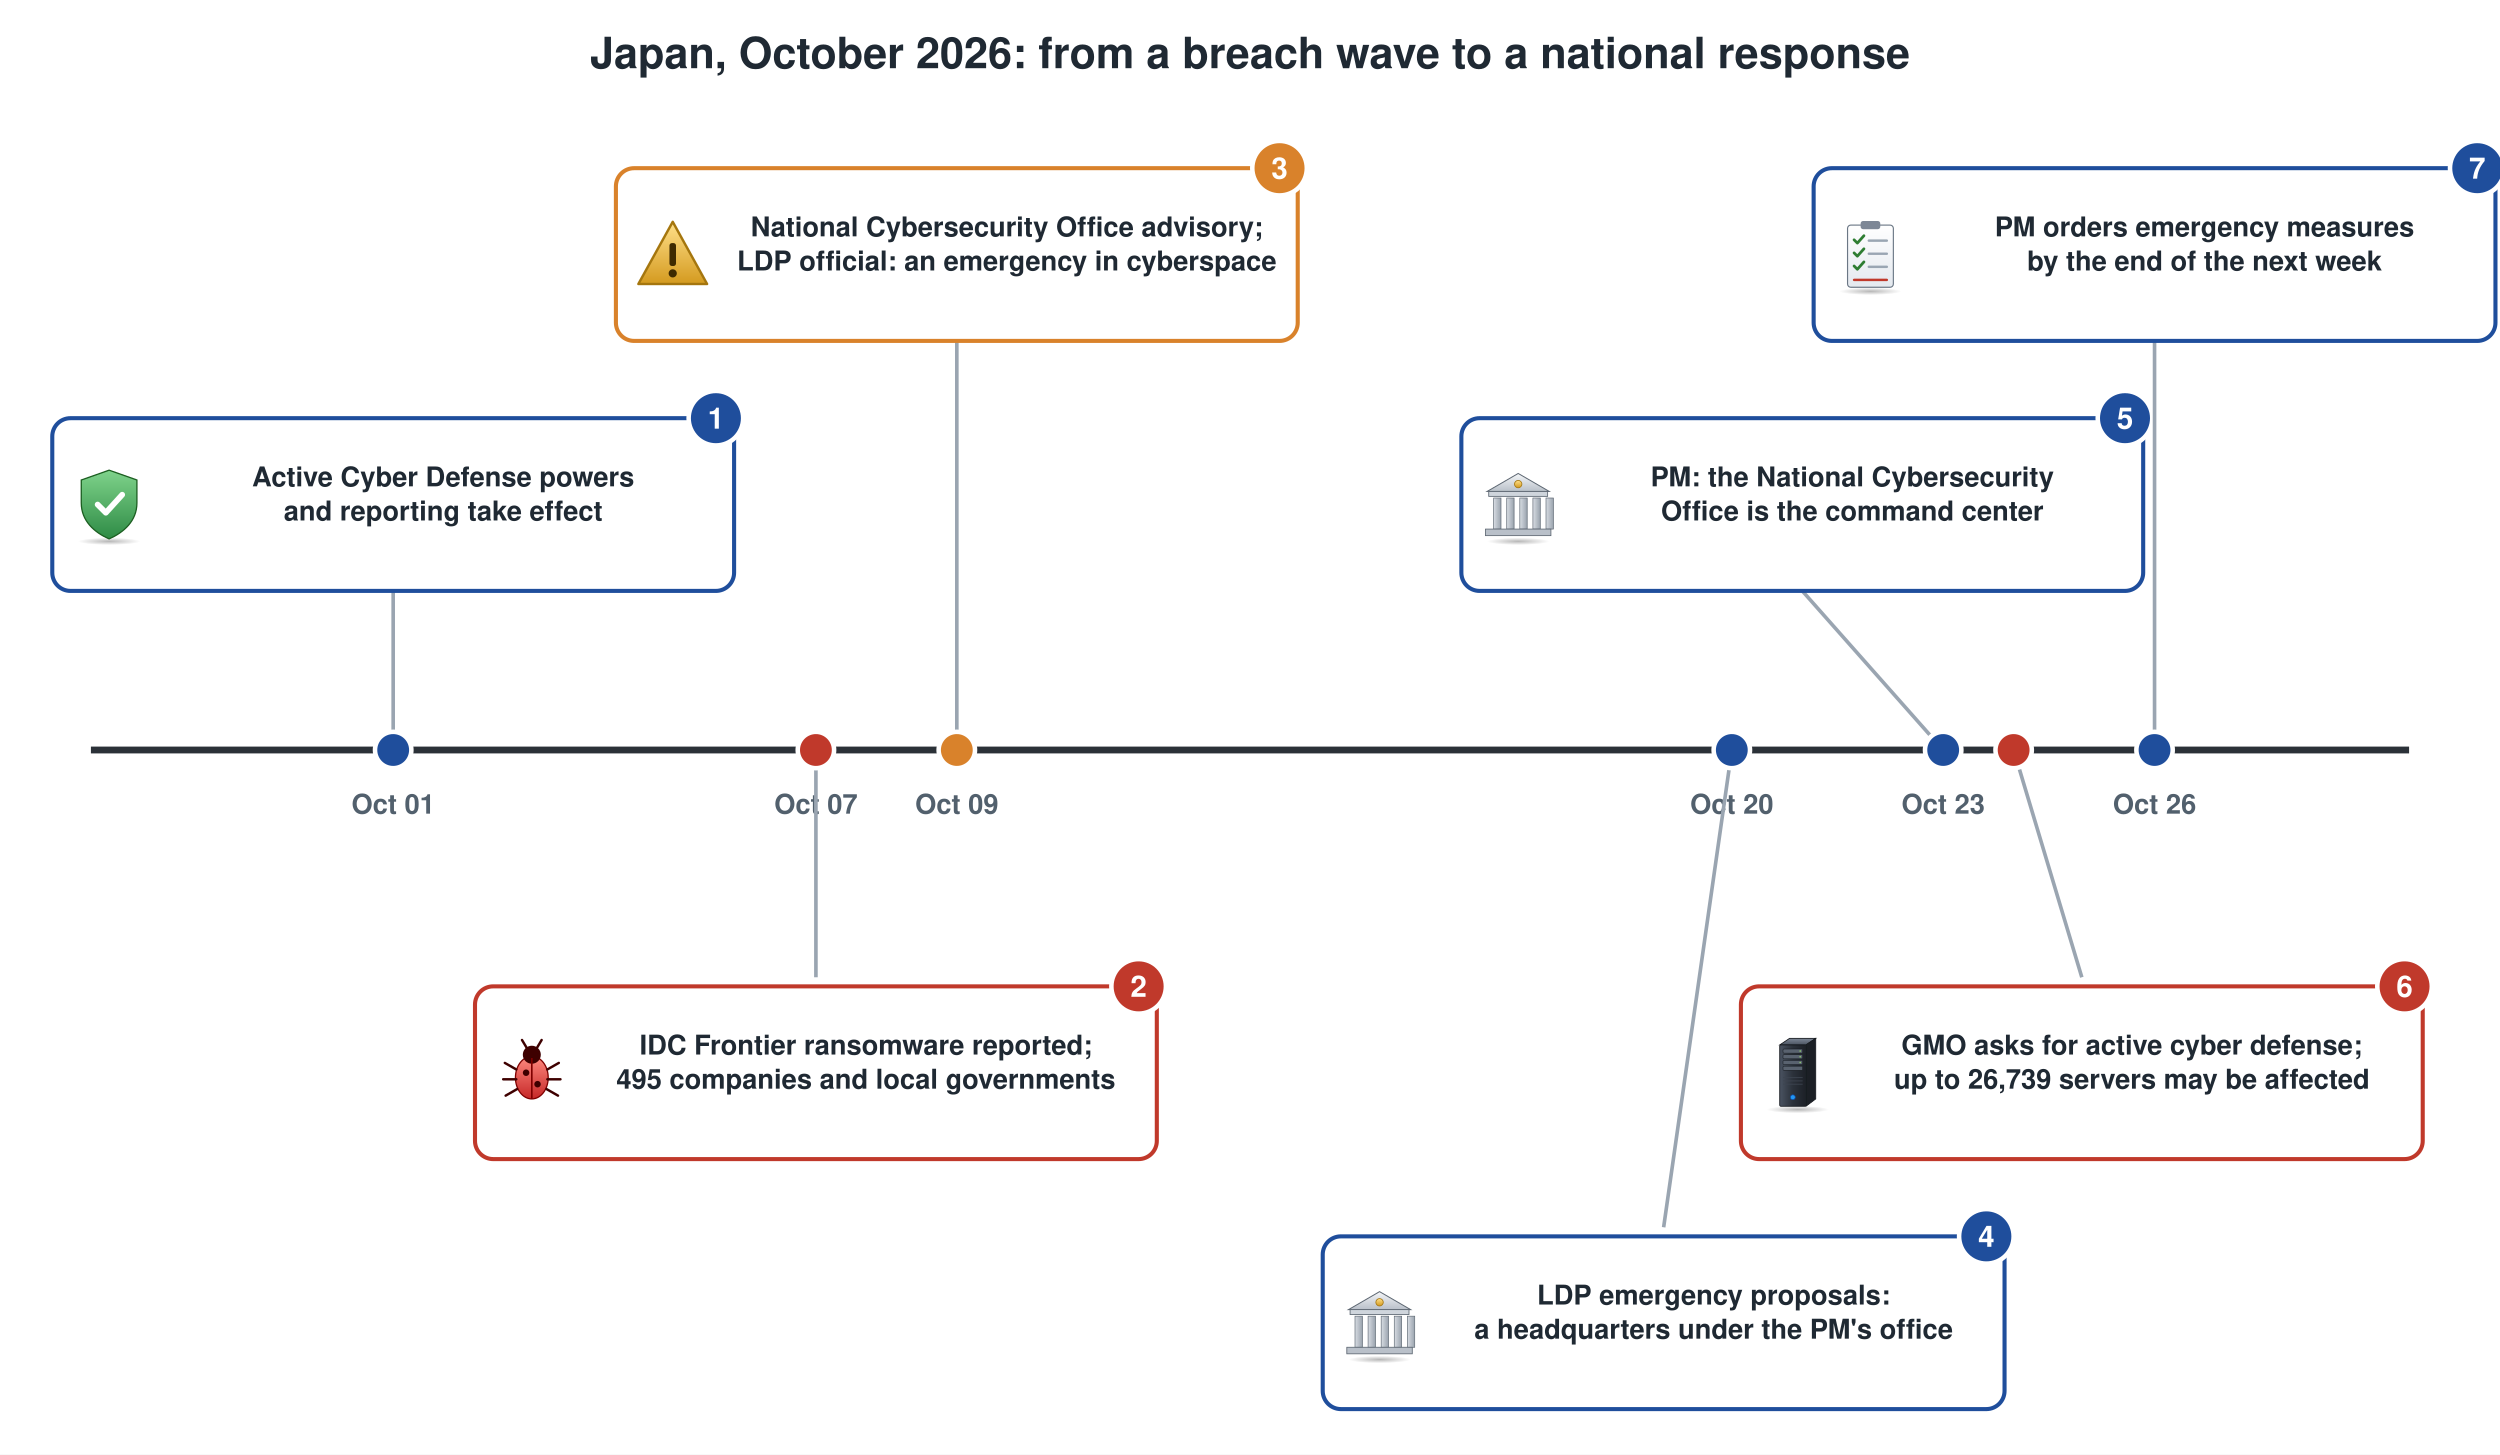
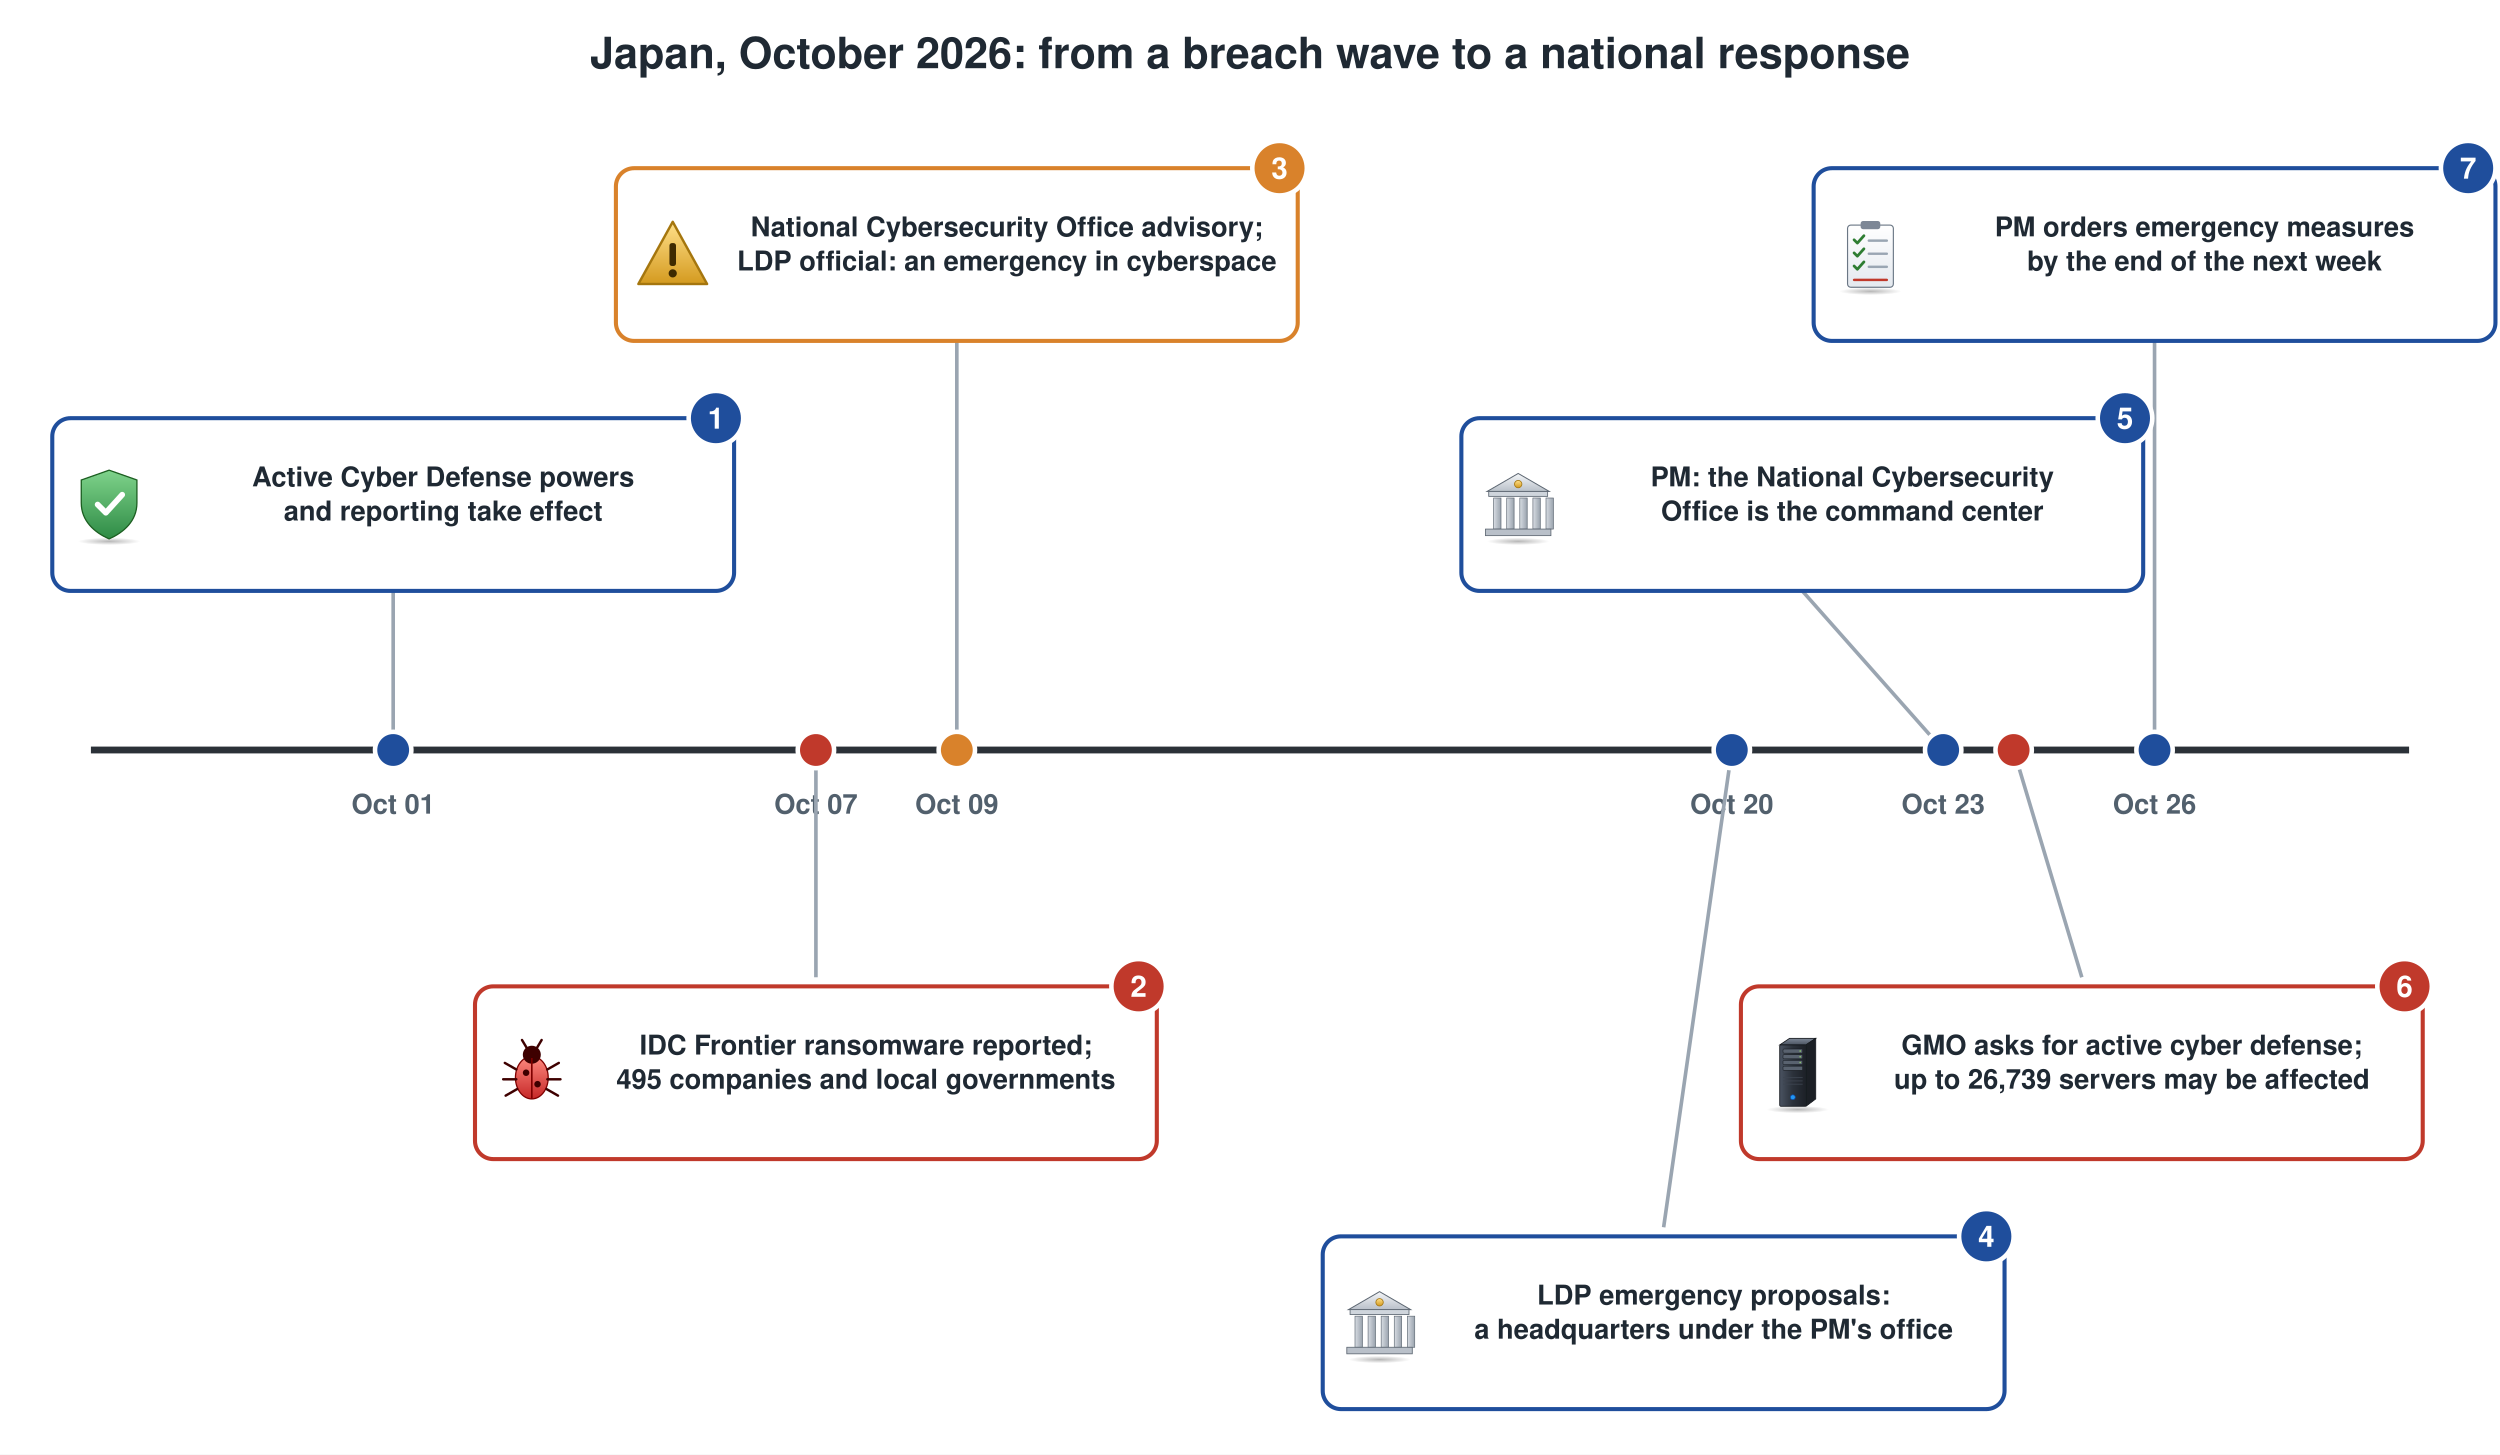
<svg xmlns="http://www.w3.org/2000/svg" viewBox="0 0 1100 640" width="1100" height="640" role="img" aria-labelledby="t d">
  <style>@media (prefers-reduced-motion: no-preference){.st{animation:fig-in .7s ease-out both}.s1{animation-delay:0.00s}.s2{animation-delay:0.90s}.s3{animation-delay:1.80s}.s4{animation-delay:2.70s}.s5{animation-delay:3.60s}.s6{animation-delay:4.50s}.s7{animation-delay:5.40s}}@keyframes fig-in{from{opacity:0}to{opacity:1}}</style>
  <defs>
    <linearGradient id="g-box" x1="0" y1="0" x2="0" y2="1">
      <stop offset="0" stop-color="#f3f8fe" />
      <stop offset="1" stop-color="#c9ddf4" />
    </linearGradient>
    <filter id="f-drop" x="-10%" y="-10%" width="130%" height="140%">
      <feDropShadow dx="1.5" dy="2" stdDeviation="1.6" flood-color="#000" flood-opacity=".18" />
    </filter>
    <linearGradient id="g-steel" x1="0" y1="0" x2="1" y2="0">
      <stop offset="0" stop-color="#4a5361" />
      <stop offset=".5" stop-color="#2b313a" />
      <stop offset="1" stop-color="#1c2027" />
    </linearGradient>
    <linearGradient id="g-steel-top" x1="0" y1="0" x2="0" y2="1">
      <stop offset="0" stop-color="#7d8796" />
      <stop offset="1" stop-color="#4a5361" />
    </linearGradient>
    <linearGradient id="g-silver" x1="0" y1="0" x2="0" y2="1">
      <stop offset="0" stop-color="#f4f6f8" />
      <stop offset="1" stop-color="#b9c0c9" />
    </linearGradient>
    <linearGradient id="g-silver-side" x1="0" y1="0" x2="1" y2="0">
      <stop offset="0" stop-color="#d8dde3" />
      <stop offset="1" stop-color="#9aa3ae" />
    </linearGradient>
    <linearGradient id="g-screen" x1="0" y1="0" x2="1" y2="1">
      <stop offset="0" stop-color="#5fc3ff" />
      <stop offset=".55" stop-color="#1e88e5" />
      <stop offset="1" stop-color="#0b4f9c" />
    </linearGradient>
    <linearGradient id="g-router" x1="0" y1="0" x2="0" y2="1">
      <stop offset="0" stop-color="#6fb6e8" />
      <stop offset="1" stop-color="#1f5f99" />
    </linearGradient>
    <linearGradient id="g-router-top" x1="0" y1="0" x2="0" y2="1">
      <stop offset="0" stop-color="#e9f4fc" />
      <stop offset="1" stop-color="#a9cdea" />
    </linearGradient>
    <linearGradient id="g-db" x1="0" y1="0" x2="1" y2="0">
      <stop offset="0" stop-color="#8e99a6" />
      <stop offset=".45" stop-color="#e3e7eb" />
      <stop offset="1" stop-color="#7b8693" />
    </linearGradient>
    <linearGradient id="g-brick" x1="0" y1="0" x2="0" y2="1">
      <stop offset="0" stop-color="#e2774f" />
      <stop offset="1" stop-color="#b2472a" />
    </linearGradient>
    <linearGradient id="g-cloud" x1="0" y1="0" x2="0" y2="1">
      <stop offset="0" stop-color="#ffffff" />
      <stop offset="1" stop-color="#b8dcf5" />
    </linearGradient>
    <linearGradient id="g-skin" x1="0" y1="0" x2="0" y2="1">
      <stop offset="0" stop-color="#f7d7bf" />
      <stop offset="1" stop-color="#e2b394" />
    </linearGradient>
    <linearGradient id="g-suit" x1="0" y1="0" x2="0" y2="1">
      <stop offset="0" stop-color="#4b5563" />
      <stop offset="1" stop-color="#1f2733" />
    </linearGradient>
    <linearGradient id="g-suit2" x1="0" y1="0" x2="0" y2="1">
      <stop offset="0" stop-color="#7b5ea7" />
      <stop offset="1" stop-color="#46336b" />
    </linearGradient>
    <linearGradient id="g-hood" x1="0" y1="0" x2="0" y2="1">
      <stop offset="0" stop-color="#3a3f47" />
      <stop offset="1" stop-color="#0f1216" />
    </linearGradient>
    <linearGradient id="g-robot" x1="0" y1="0" x2="0" y2="1">
      <stop offset="0" stop-color="#e8eef5" />
      <stop offset="1" stop-color="#9fb0c3" />
    </linearGradient>
    <linearGradient id="g-gold" x1="0" y1="0" x2="0" y2="1">
      <stop offset="0" stop-color="#ffe08a" />
      <stop offset="1" stop-color="#d49a1f" />
    </linearGradient>
    <linearGradient id="g-paper" x1="0" y1="0" x2="0" y2="1">
      <stop offset="0" stop-color="#ffffff" />
      <stop offset="1" stop-color="#e4e9ef" />
    </linearGradient>
    <linearGradient id="g-green" x1="0" y1="0" x2="0" y2="1">
      <stop offset="0" stop-color="#7fd38b" />
      <stop offset="1" stop-color="#2e8b45" />
    </linearGradient>
    <linearGradient id="g-red" x1="0" y1="0" x2="0" y2="1">
      <stop offset="0" stop-color="#ff8a80" />
      <stop offset="1" stop-color="#c62828" />
    </linearGradient>
    <radialGradient id="g-shadow">
      <stop offset="0" stop-color="#000" stop-opacity=".28" />
      <stop offset="1" stop-color="#000" stop-opacity="0" />
    </radialGradient>
    <linearGradient id="g-suit3" x1="0" y1="0" x2="0" y2="1">
      <stop offset="0" stop-color="#2e86c1" />
      <stop offset="1" stop-color="#1b4f72" />
    </linearGradient>
    <symbol id="i-shield" viewBox="0 0 100 100">
      <ellipse cx="50" cy="95" rx="38" ry="4.5" fill="url(#g-shadow)" />
      <path d="M50 8 L84 20 V48 C84 70 68 84 50 92 C32 84 16 70 16 48 V20 Z" fill="url(#g-green)" stroke="#1b5e20" stroke-width="1.6" />
      <path d="M36 50 L46 60 L66 38" fill="none" stroke="#fff" stroke-width="7" stroke-linecap="round" stroke-linejoin="round" />
    </symbol>
    <symbol id="i-bug" viewBox="0 0 100 100">
      <ellipse cx="50" cy="56" rx="20" ry="26" fill="url(#g-red)" stroke="#7f0000" stroke-width="1.6" />
      <circle cx="50" cy="28" r="11" fill="#3e0000" />
      <line x1="50" y1="32" x2="50" y2="82" stroke="#7f0000" stroke-width="2" />
      <g stroke="#3e0000" stroke-width="3" stroke-linecap="round">
        <path d="M31 46 l-14 -8 M31 58 h-16 M32 70 l-14 8 M69 46 l14 -8 M69 58 h16 M68 70 l14 8 M44 20 l-6 -10 M56 20 l6 -10" />
      </g>
      <circle cx="43" cy="50" r="4" fill="#3e0000" />
      <circle cx="57" cy="64" r="4" fill="#3e0000" />
    </symbol>
    <symbol id="i-warning" viewBox="0 0 100 100">
      <path d="M50 10 L92 86 H8 Z" fill="url(#g-gold)" stroke="#a5760e" stroke-width="3" stroke-linejoin="round" />
      <rect x="46" y="36" width="8" height="28" rx="3" fill="#3e2a00" />
      <circle cx="50" cy="73" r="5" fill="#3e2a00" />
    </symbol>
    <symbol id="i-bank" viewBox="0 0 100 100">
      <ellipse cx="50" cy="95" rx="38" ry="4.5" fill="url(#g-shadow)" />
      <path d="M12 34 L50 12 L88 34 Z" fill="url(#g-silver)" stroke="#5b6570" stroke-width="1.2" />
      <rect x="14" y="34" width="72" height="6" fill="#cfd5dc" stroke="#5b6570" stroke-width="1" />
      <rect x="20" y="42" width="9" height="38" fill="url(#g-silver-side)" stroke="#5b6570" stroke-width=".8" />
      <rect x="36" y="42" width="9" height="38" fill="url(#g-silver-side)" stroke="#5b6570" stroke-width=".8" />
      <rect x="52" y="42" width="9" height="38" fill="url(#g-silver-side)" stroke="#5b6570" stroke-width=".8" />
      <rect x="68" y="42" width="9" height="38" fill="url(#g-silver-side)" stroke="#5b6570" stroke-width=".8" />
      <rect x="84" y="42" width="9" height="38" fill="url(#g-silver-side)" stroke="#5b6570" stroke-width=".8" />
      <rect x="10" y="80" width="80" height="8" fill="#b9c0c9" stroke="#5b6570" stroke-width="1" />
      <circle cx="50" cy="25" r="4.5" fill="url(#g-gold)" stroke="#a5760e" />
    </symbol>
    <symbol id="i-server" viewBox="0 0 100 100">
      <ellipse cx="50" cy="95" rx="38" ry="4.5" fill="url(#g-shadow)" />
      <path d="M28 16 L40 8 L72 8 L60 16 Z" fill="url(#g-steel-top)" stroke="#14181d" stroke-width="1" />
      <path d="M60 16 L72 8 L72 82 L60 91 Z" fill="#1b1f25" stroke="#14181d" stroke-width="1" />
      <rect x="28" y="16" width="32" height="75" rx="1.5" fill="url(#g-steel)" stroke="#14181d" stroke-width="1" />
      <g fill="#59626f" stroke="#14181d" stroke-width=".6">
        <rect x="32" y="21" width="24" height="5" rx="1" />
        <rect x="32" y="28" width="24" height="5" rx="1" />
        <rect x="32" y="35" width="24" height="5" rx="1" />
        <rect x="32" y="42" width="24" height="5" rx="1" />
      </g>
      <g fill="#8fd16a">
        <circle cx="53" cy="23.5" r="1" />
        <circle cx="53" cy="30.5" r="1" />
        <circle cx="53" cy="37.5" r="1" />
      </g>
      <g stroke="#3d4450" stroke-width="1">
        <line x1="32" y1="56" x2="56" y2="56" />
        <line x1="32" y1="60" x2="56" y2="60" />
        <line x1="32" y1="64" x2="56" y2="64" />
      </g>
      <circle cx="44" cy="80" r="3" fill="#2196f3" stroke="#0d47a1" stroke-width=".8" />
    </symbol>
    <symbol id="i-checklist" viewBox="0 0 100 100">
      <ellipse cx="50" cy="95" rx="38" ry="4.5" fill="url(#g-shadow)" />
      <rect x="22" y="14" width="56" height="76" rx="4" fill="url(#g-paper)" stroke="#6b7785" stroke-width="1.4" />
      <rect x="38" y="9" width="24" height="10" rx="3" fill="#7d8796" />
      <path d="M30 32 l4 4 8 -9" fill="none" stroke="#2e7d32" stroke-width="3.4" stroke-linecap="round" stroke-linejoin="round" />
      <line x1="48" y1="33" x2="70" y2="33" stroke="#9aa6b3" stroke-width="3" stroke-linecap="round" />
      <path d="M30 48 l4 4 8 -9" fill="none" stroke="#2e7d32" stroke-width="3.4" stroke-linecap="round" stroke-linejoin="round" />
      <line x1="48" y1="49" x2="70" y2="49" stroke="#9aa6b3" stroke-width="3" stroke-linecap="round" />
      <path d="M30 64 l4 4 8 -9" fill="none" stroke="#2e7d32" stroke-width="3.4" stroke-linecap="round" stroke-linejoin="round" />
      <line x1="48" y1="65" x2="70" y2="65" stroke="#9aa6b3" stroke-width="3" stroke-linecap="round" />
      <line x1="30" y1="81" x2="70" y2="81" stroke="#c0392b" stroke-width="3" stroke-linecap="round" />
    </symbol>
  </defs>
  <rect width="1100" height="640" fill="#ffffff" />
  <text x="550.0" y="30.0" font-family="Helvetica, Arial, sans-serif" font-size="19" fill="#1f2933" font-weight="bold" text-anchor="middle">Japan, October 2026: from a breach wave to a national response</text>
  <line x1="40" y1="330" x2="1060" y2="330" stroke="#2b3138" stroke-width="3" />
  <text x="173.0" y="358.0" font-family="Helvetica, Arial, sans-serif" font-size="12" fill="#52606d" font-weight="bold" text-anchor="middle">Oct 01</text>
  <text x="359.0" y="358.0" font-family="Helvetica, Arial, sans-serif" font-size="12" fill="#52606d" font-weight="bold" text-anchor="middle">Oct 07</text>
  <text x="421.0" y="358.0" font-family="Helvetica, Arial, sans-serif" font-size="12" fill="#52606d" font-weight="bold" text-anchor="middle">Oct 09</text>
  <text x="762.0" y="358.0" font-family="Helvetica, Arial, sans-serif" font-size="12" fill="#52606d" font-weight="bold" text-anchor="middle">Oct 20</text>
  <text x="855.0" y="358.0" font-family="Helvetica, Arial, sans-serif" font-size="12" fill="#52606d" font-weight="bold" text-anchor="middle">Oct 23</text>
  <text x="948.0" y="358.0" font-family="Helvetica, Arial, sans-serif" font-size="12" fill="#52606d" font-weight="bold" text-anchor="middle">Oct 26</text>
  <g class="st s1">
    <line x1="173" y1="330" x2="173" y2="260" stroke="#9aa5b1" stroke-width="1.6" />
  </g>
  <g class="st s1">
    <circle cx="173" cy="330" r="8" fill="#1f4e9c" fill-opacity="1" stroke="#ffffff" stroke-width="2" />
  </g>
  <g class="st s1">
    <rect x="23.0" y="184.0" width="300.0" height="76.0" rx="8" fill="#ffffff" fill-opacity="1" stroke="#1f4e9c" stroke-width="1.8" />
  </g>
  <g class="st s1">
    <use href="#i-shield" x="30.0" y="204.0" width="36" height="36" />
  </g>
  <g class="st s1">
    <text x="195.0" y="214.0" font-family="Helvetica, Arial, sans-serif" font-size="12" fill="#1f2933" font-weight="bold" text-anchor="middle">Active Cyber Defense powers</text>
    <text x="195.0" y="229.0" font-family="Helvetica, Arial, sans-serif" font-size="12" fill="#1f2933" font-weight="bold" text-anchor="middle">and reporting take effect</text>
  </g>
+   <g class="st s2">
+     <line x1="359" y1="330" x2="359" y2="430" stroke="#9aa5b1" stroke-width="1.6" />
+   </g>
+   <g class="st s2">
+     <circle cx="359" cy="330" r="8" fill="#c0392b" fill-opacity="1" stroke="#ffffff" stroke-width="2" />
+   </g>
+   <g class="st s2">
+     <rect x="209.0" y="434.0" width="300.0" height="76.0" rx="8" fill="#ffffff" fill-opacity="1" stroke="#c0392b" stroke-width="1.8" />
+   </g>
+   <g class="st s2">
+     <use href="#i-bug" x="216.0" y="454.0" width="36" height="36" />
+   </g>
+   <g class="st s2">
+     <text x="381.0" y="464.0" font-family="Helvetica, Arial, sans-serif" font-size="12" fill="#1f2933" font-weight="bold" text-anchor="middle">IDC Frontier ransomware reported;</text>
+     <text x="381.0" y="479.0" font-family="Helvetica, Arial, sans-serif" font-size="12" fill="#1f2933" font-weight="bold" text-anchor="middle">495 companies and local governments</text>
+   </g>
+   <g class="st s3">
+     <line x1="421" y1="330" x2="421" y2="150" stroke="#9aa5b1" stroke-width="1.6" />
+   </g>
+   <g class="st s3">
+     <circle cx="421" cy="330" r="8" fill="#d9822b" fill-opacity="1" stroke="#ffffff" stroke-width="2" />
+   </g>
+   <g class="st s3">
+     <rect x="271.0" y="74.0" width="300.0" height="76.0" rx="8" fill="#ffffff" fill-opacity="1" stroke="#d9822b" stroke-width="1.8" />
+   </g>
+   <g class="st s3">
+     <use href="#i-warning" x="278.0" y="94.0" width="36" height="36" />
+   </g>
+   <g class="st s3">
+     <text x="443.0" y="104.0" font-family="Helvetica, Arial, sans-serif" font-size="12" fill="#1f2933" font-weight="bold" text-anchor="middle">National Cybersecurity Office advisory;</text>
+     <text x="443.0" y="119.0" font-family="Helvetica, Arial, sans-serif" font-size="12" fill="#1f2933" font-weight="bold" text-anchor="middle">LDP official: an emergency in cyberspace</text>
+   </g>
+   <g class="st s4">
+     <line x1="762" y1="330" x2="732" y2="540" stroke="#9aa5b1" stroke-width="1.6" />
+   </g>
+   <g class="st s4">
+     <circle cx="762" cy="330" r="8" fill="#1f4e9c" fill-opacity="1" stroke="#ffffff" stroke-width="2" />
+   </g>
+   <g class="st s4">
+     <rect x="582.0" y="544.0" width="300.0" height="76.0" rx="8" fill="#ffffff" fill-opacity="1" stroke="#1f4e9c" stroke-width="1.8" />
+   </g>
+   <g class="st s4">
+     <use href="#i-bank" x="589.0" y="564.0" width="36" height="36" />
+   </g>
+   <g class="st s4">
+     <text x="754.0" y="574.0" font-family="Helvetica, Arial, sans-serif" font-size="12" fill="#1f2933" font-weight="bold" text-anchor="middle">LDP emergency proposals:</text>
+     <text x="754.0" y="589.0" font-family="Helvetica, Arial, sans-serif" font-size="12" fill="#1f2933" font-weight="bold" text-anchor="middle">a headquarters under the PM's office</text>
+   </g>
+   <g class="st s5">
+     <line x1="855" y1="330" x2="793" y2="260" stroke="#9aa5b1" stroke-width="1.6" />
+   </g>
+   <g class="st s5">
+     <circle cx="855" cy="330" r="8" fill="#1f4e9c" fill-opacity="1" stroke="#ffffff" stroke-width="2" />
+   </g>
+   <g class="st s5">
+     <rect x="643.0" y="184.0" width="300.0" height="76.0" rx="8" fill="#ffffff" fill-opacity="1" stroke="#1f4e9c" stroke-width="1.8" />
+   </g>
+   <g class="st s5">
+     <use href="#i-bank" x="650.0" y="204.0" width="36" height="36" />
+   </g>
+   <g class="st s5">
+     <text x="815.0" y="214.0" font-family="Helvetica, Arial, sans-serif" font-size="12" fill="#1f2933" font-weight="bold" text-anchor="middle">PM: the National Cybersecurity</text>
+     <text x="815.0" y="229.0" font-family="Helvetica, Arial, sans-serif" font-size="12" fill="#1f2933" font-weight="bold" text-anchor="middle">Office is the command center</text>
+   </g>
+   <g class="st s6">
+     <line x1="886" y1="330" x2="916" y2="430" stroke="#9aa5b1" stroke-width="1.6" />
+   </g>
+   <g class="st s6">
+     <circle cx="886" cy="330" r="8" fill="#c0392b" fill-opacity="1" stroke="#ffffff" stroke-width="2" />
+   </g>
+   <g class="st s6">
+     <rect x="766.0" y="434.0" width="300.0" height="76.0" rx="8" fill="#ffffff" fill-opacity="1" stroke="#c0392b" stroke-width="1.8" />
+   </g>
+   <g class="st s6">
+     <use href="#i-server" x="773.0" y="454.0" width="36" height="36" />
+   </g>
+   <g class="st s6">
+     <text x="938.0" y="464.0" font-family="Helvetica, Arial, sans-serif" font-size="12" fill="#1f2933" font-weight="bold" text-anchor="middle">GMO asks for active cyber defense;</text>
+     <text x="938.0" y="479.0" font-family="Helvetica, Arial, sans-serif" font-size="12" fill="#1f2933" font-weight="bold" text-anchor="middle">up to 26,739 servers may be affected</text>
+   </g>
+   <g class="st s7">
+     <line x1="948" y1="330" x2="948" y2="150" stroke="#9aa5b1" stroke-width="1.6" />
+   </g>
+   <g class="st s7">
+     <circle cx="948" cy="330" r="8" fill="#1f4e9c" fill-opacity="1" stroke="#ffffff" stroke-width="2" />
+   </g>
+   <g class="st s7">
+     <rect x="798.0" y="74.0" width="300.0" height="76.0" rx="8" fill="#ffffff" fill-opacity="1" stroke="#1f4e9c" stroke-width="1.8" />
+   </g>
+   <g class="st s7">
+     <use href="#i-checklist" x="805.0" y="94.0" width="36" height="36" />
+   </g>
+   <g class="st s7">
+     <text x="970.0" y="104.0" font-family="Helvetica, Arial, sans-serif" font-size="12" fill="#1f2933" font-weight="bold" text-anchor="middle">PM orders emergency measures</text>
+     <text x="970.0" y="119.0" font-family="Helvetica, Arial, sans-serif" font-size="12" fill="#1f2933" font-weight="bold" text-anchor="middle">by the end of the next week</text>
+   </g>
  <g class="st s1">
    <circle cx="315" cy="184" r="12" fill="#1f4e9c" stroke="#fff" stroke-width="2" />
    <text x="315.0" y="188.6" font-family="Helvetica, Arial, sans-serif" font-size="13" fill="#fff" font-weight="bold" text-anchor="middle">1</text>
  </g>
  <g class="st s2">
-     <line x1="359" y1="330" x2="359" y2="430" stroke="#9aa5b1" stroke-width="1.6" />
-   </g>
-   <g class="st s2">
-     <circle cx="359" cy="330" r="8" fill="#c0392b" fill-opacity="1" stroke="#ffffff" stroke-width="2" />
-   </g>
-   <g class="st s2">
-     <rect x="209.0" y="434.0" width="300.0" height="76.0" rx="8" fill="#ffffff" fill-opacity="1" stroke="#c0392b" stroke-width="1.8" />
-   </g>
-   <g class="st s2">
-     <use href="#i-bug" x="216.0" y="454.0" width="36" height="36" />
-   </g>
-   <g class="st s2">
-     <text x="381.0" y="464.0" font-family="Helvetica, Arial, sans-serif" font-size="12" fill="#1f2933" font-weight="bold" text-anchor="middle">IDC Frontier ransomware reported;</text>
-     <text x="381.0" y="479.0" font-family="Helvetica, Arial, sans-serif" font-size="12" fill="#1f2933" font-weight="bold" text-anchor="middle">495 companies and local governments</text>
-   </g>
-   <g class="st s2">
    <circle cx="501" cy="434" r="12" fill="#c0392b" stroke="#fff" stroke-width="2" />
    <text x="501.0" y="438.6" font-family="Helvetica, Arial, sans-serif" font-size="13" fill="#fff" font-weight="bold" text-anchor="middle">2</text>
  </g>
  <g class="st s3">
-     <line x1="421" y1="330" x2="421" y2="150" stroke="#9aa5b1" stroke-width="1.6" />
-   </g>
-   <g class="st s3">
-     <circle cx="421" cy="330" r="8" fill="#d9822b" fill-opacity="1" stroke="#ffffff" stroke-width="2" />
-   </g>
-   <g class="st s3">
-     <rect x="271.0" y="74.0" width="300.0" height="76.0" rx="8" fill="#ffffff" fill-opacity="1" stroke="#d9822b" stroke-width="1.8" />
-   </g>
-   <g class="st s3">
-     <use href="#i-warning" x="278.0" y="94.0" width="36" height="36" />
-   </g>
-   <g class="st s3">
-     <text x="443.0" y="104.0" font-family="Helvetica, Arial, sans-serif" font-size="12" fill="#1f2933" font-weight="bold" text-anchor="middle">National Cybersecurity Office advisory;</text>
-     <text x="443.0" y="119.0" font-family="Helvetica, Arial, sans-serif" font-size="12" fill="#1f2933" font-weight="bold" text-anchor="middle">LDP official: an emergency in cyberspace</text>
-   </g>
-   <g class="st s3">
    <circle cx="563" cy="74" r="12" fill="#d9822b" stroke="#fff" stroke-width="2" />
    <text x="563.0" y="78.6" font-family="Helvetica, Arial, sans-serif" font-size="13" fill="#fff" font-weight="bold" text-anchor="middle">3</text>
  </g>
  <g class="st s4">
-     <line x1="762" y1="330" x2="732" y2="540" stroke="#9aa5b1" stroke-width="1.6" />
-   </g>
-   <g class="st s4">
-     <circle cx="762" cy="330" r="8" fill="#1f4e9c" fill-opacity="1" stroke="#ffffff" stroke-width="2" />
-   </g>
-   <g class="st s4">
-     <rect x="582.0" y="544.0" width="300.0" height="76.0" rx="8" fill="#ffffff" fill-opacity="1" stroke="#1f4e9c" stroke-width="1.8" />
-   </g>
-   <g class="st s4">
-     <use href="#i-bank" x="589.0" y="564.0" width="36" height="36" />
-   </g>
-   <g class="st s4">
-     <text x="754.0" y="574.0" font-family="Helvetica, Arial, sans-serif" font-size="12" fill="#1f2933" font-weight="bold" text-anchor="middle">LDP emergency proposals:</text>
-     <text x="754.0" y="589.0" font-family="Helvetica, Arial, sans-serif" font-size="12" fill="#1f2933" font-weight="bold" text-anchor="middle">a headquarters under the PM's office</text>
-   </g>
-   <g class="st s4">
    <circle cx="874" cy="544" r="12" fill="#1f4e9c" stroke="#fff" stroke-width="2" />
    <text x="874.0" y="548.6" font-family="Helvetica, Arial, sans-serif" font-size="13" fill="#fff" font-weight="bold" text-anchor="middle">4</text>
  </g>
  <g class="st s5">
-     <line x1="855" y1="330" x2="793" y2="260" stroke="#9aa5b1" stroke-width="1.6" />
-   </g>
-   <g class="st s5">
-     <circle cx="855" cy="330" r="8" fill="#1f4e9c" fill-opacity="1" stroke="#ffffff" stroke-width="2" />
-   </g>
-   <g class="st s5">
-     <rect x="643.0" y="184.0" width="300.0" height="76.0" rx="8" fill="#ffffff" fill-opacity="1" stroke="#1f4e9c" stroke-width="1.8" />
-   </g>
-   <g class="st s5">
-     <use href="#i-bank" x="650.0" y="204.0" width="36" height="36" />
-   </g>
-   <g class="st s5">
-     <text x="815.0" y="214.0" font-family="Helvetica, Arial, sans-serif" font-size="12" fill="#1f2933" font-weight="bold" text-anchor="middle">PM: the National Cybersecurity</text>
-     <text x="815.0" y="229.0" font-family="Helvetica, Arial, sans-serif" font-size="12" fill="#1f2933" font-weight="bold" text-anchor="middle">Office is the command center</text>
-   </g>
-   <g class="st s5">
    <circle cx="935" cy="184" r="12" fill="#1f4e9c" stroke="#fff" stroke-width="2" />
    <text x="935.0" y="188.6" font-family="Helvetica, Arial, sans-serif" font-size="13" fill="#fff" font-weight="bold" text-anchor="middle">5</text>
  </g>
  <g class="st s6">
-     <line x1="886" y1="330" x2="916" y2="430" stroke="#9aa5b1" stroke-width="1.6" />
-   </g>
-   <g class="st s6">
-     <circle cx="886" cy="330" r="8" fill="#c0392b" fill-opacity="1" stroke="#ffffff" stroke-width="2" />
-   </g>
-   <g class="st s6">
-     <rect x="766.0" y="434.0" width="300.0" height="76.0" rx="8" fill="#ffffff" fill-opacity="1" stroke="#c0392b" stroke-width="1.8" />
-   </g>
-   <g class="st s6">
-     <use href="#i-server" x="773.0" y="454.0" width="36" height="36" />
-   </g>
-   <g class="st s6">
-     <text x="938.0" y="464.0" font-family="Helvetica, Arial, sans-serif" font-size="12" fill="#1f2933" font-weight="bold" text-anchor="middle">GMO asks for active cyber defense;</text>
-     <text x="938.0" y="479.0" font-family="Helvetica, Arial, sans-serif" font-size="12" fill="#1f2933" font-weight="bold" text-anchor="middle">up to 26,739 servers may be affected</text>
-   </g>
-   <g class="st s6">
    <circle cx="1058" cy="434" r="12" fill="#c0392b" stroke="#fff" stroke-width="2" />
    <text x="1058.0" y="438.6" font-family="Helvetica, Arial, sans-serif" font-size="13" fill="#fff" font-weight="bold" text-anchor="middle">6</text>
  </g>
  <g class="st s7">
-     <line x1="948" y1="330" x2="948" y2="150" stroke="#9aa5b1" stroke-width="1.6" />
-   </g>
-   <g class="st s7">
-     <circle cx="948" cy="330" r="8" fill="#1f4e9c" fill-opacity="1" stroke="#ffffff" stroke-width="2" />
-   </g>
-   <g class="st s7">
-     <rect x="798.0" y="74.0" width="300.0" height="76.0" rx="8" fill="#ffffff" fill-opacity="1" stroke="#1f4e9c" stroke-width="1.8" />
-   </g>
-   <g class="st s7">
-     <use href="#i-checklist" x="805.0" y="94.0" width="36" height="36" />
-   </g>
-   <g class="st s7">
-     <text x="970.0" y="104.0" font-family="Helvetica, Arial, sans-serif" font-size="12" fill="#1f2933" font-weight="bold" text-anchor="middle">PM orders emergency measures</text>
-     <text x="970.0" y="119.0" font-family="Helvetica, Arial, sans-serif" font-size="12" fill="#1f2933" font-weight="bold" text-anchor="middle">by the end of the next week</text>
-   </g>
-   <g class="st s7">
-     <circle cx="1090" cy="74" r="12" fill="#1f4e9c" stroke="#fff" stroke-width="2" />
-     <text x="1090.0" y="78.6" font-family="Helvetica, Arial, sans-serif" font-size="13" fill="#fff" font-weight="bold" text-anchor="middle">7</text>
+     <circle cx="1086" cy="74" r="12" fill="#1f4e9c" stroke="#fff" stroke-width="2" />
+     <text x="1086.0" y="78.6" font-family="Helvetica, Arial, sans-serif" font-size="13" fill="#fff" font-weight="bold" text-anchor="middle">7</text>
  </g>
</svg>
